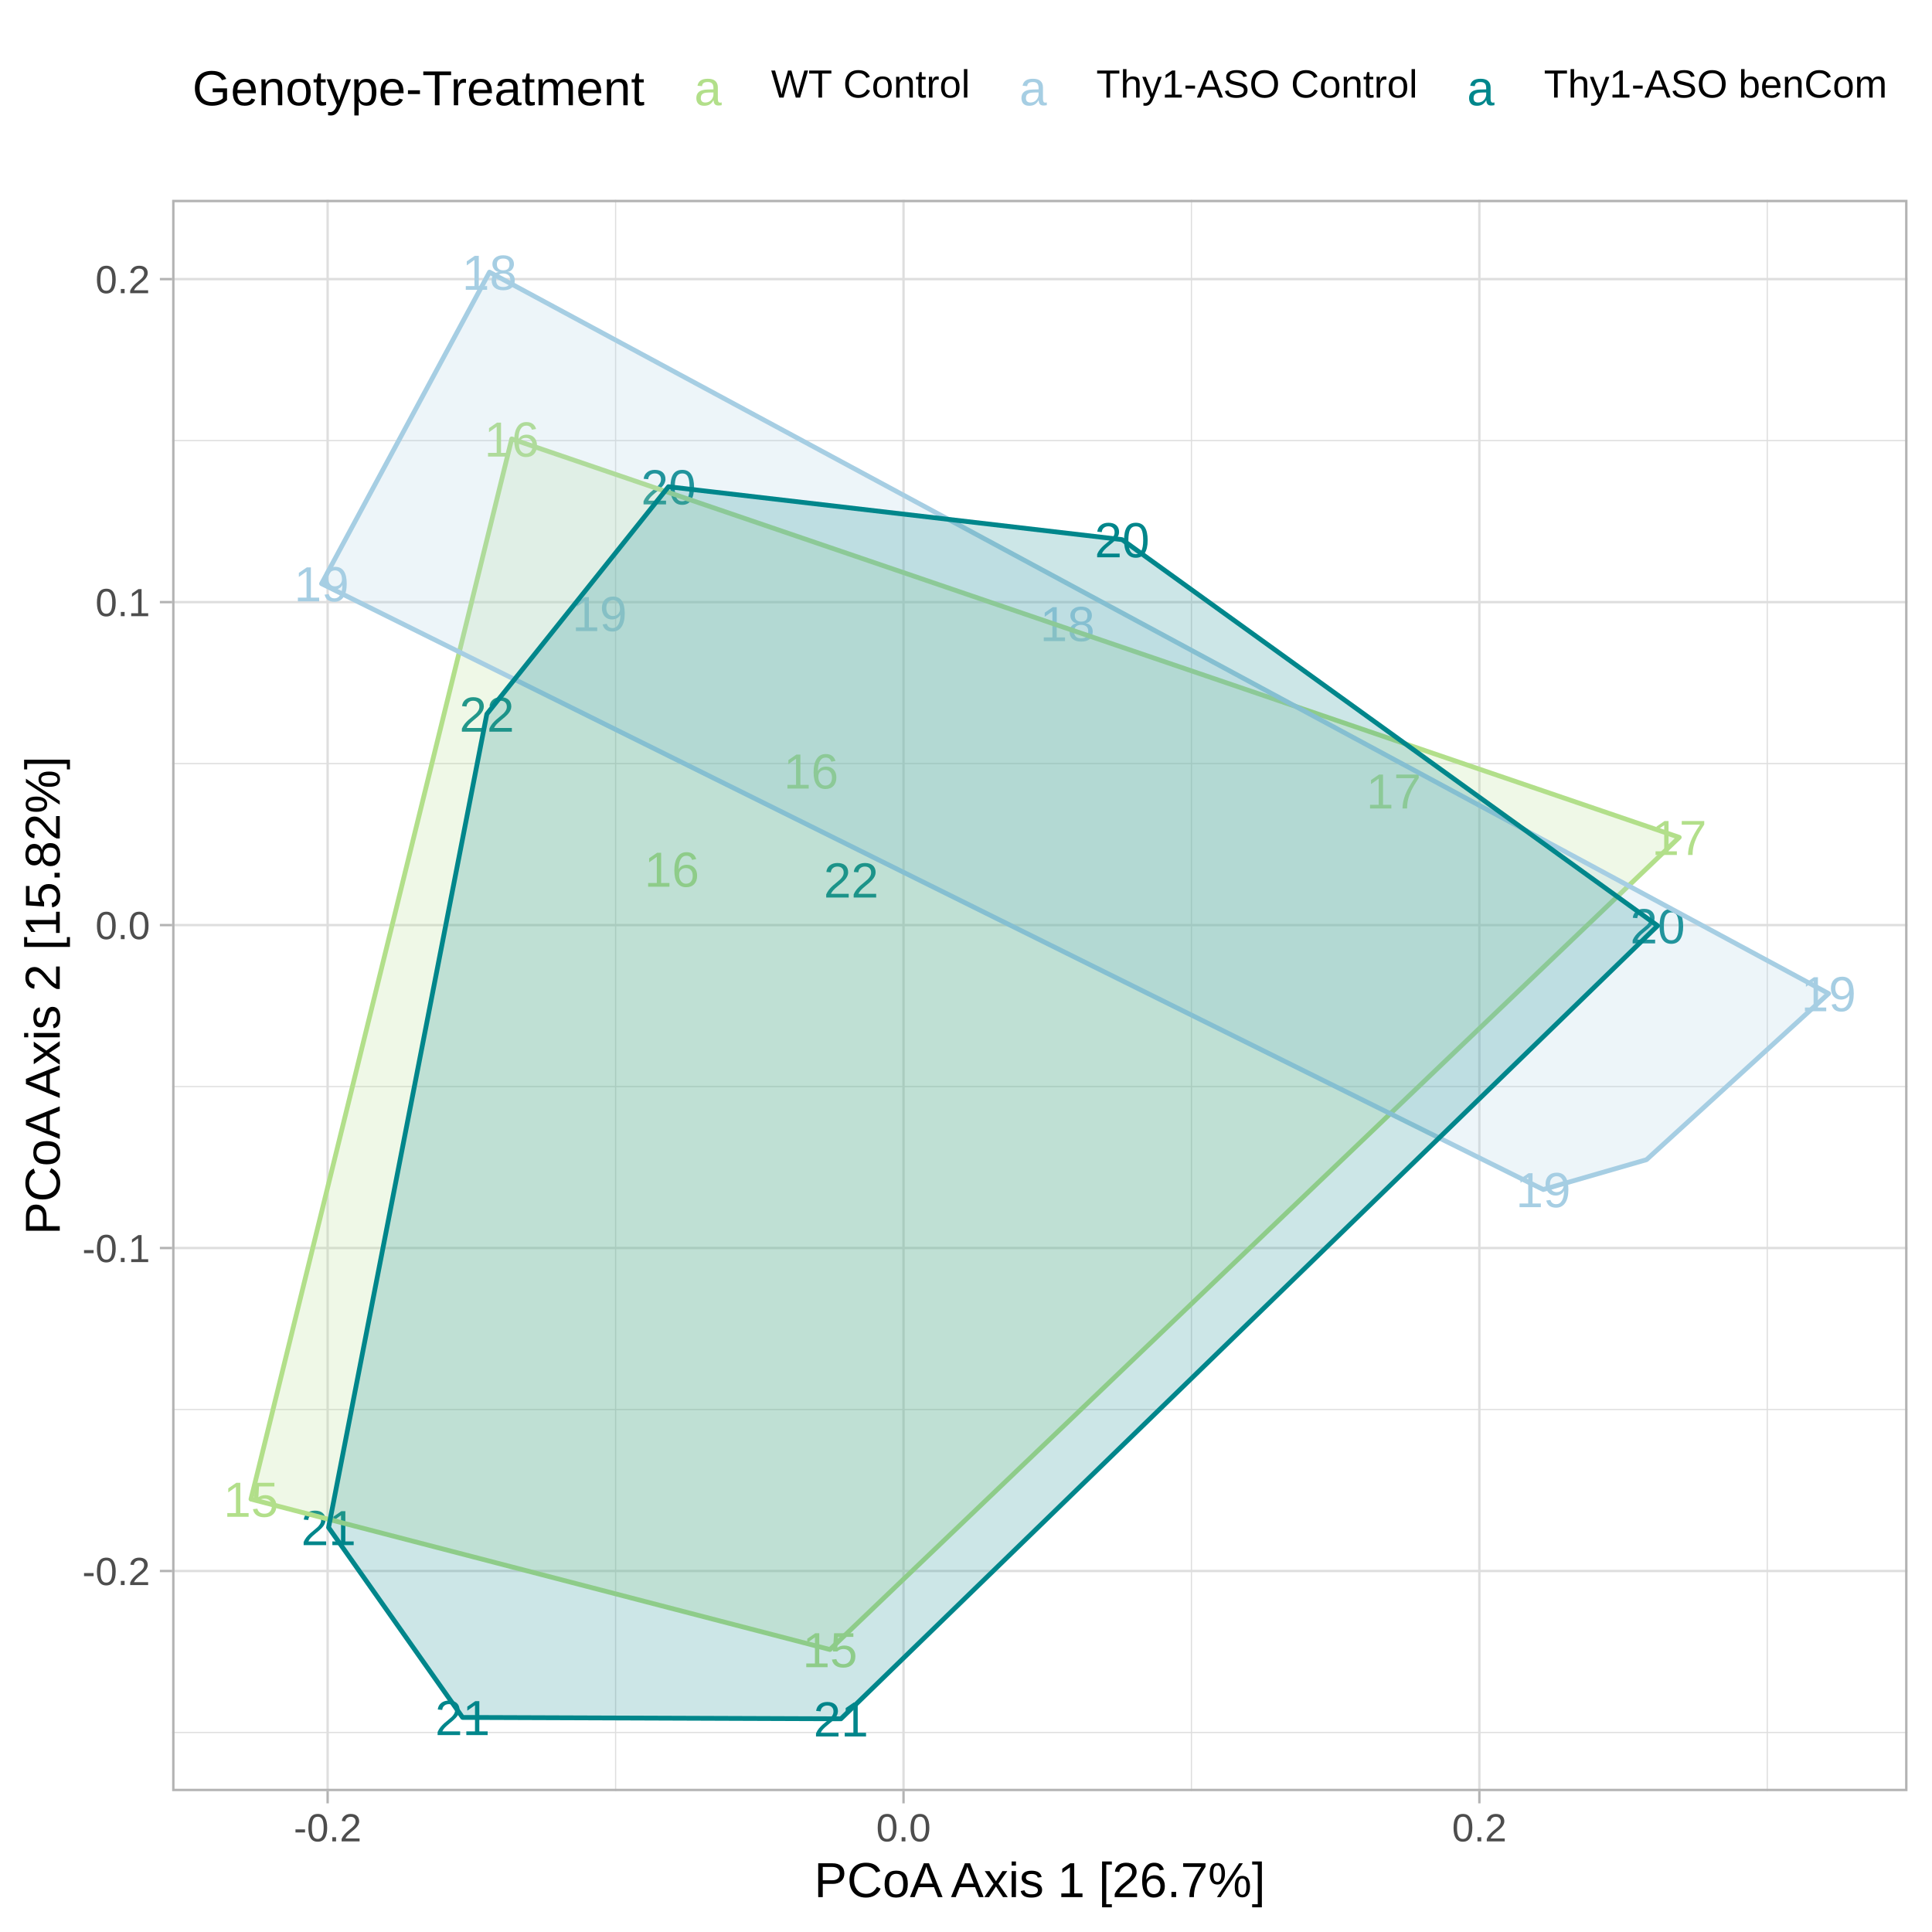
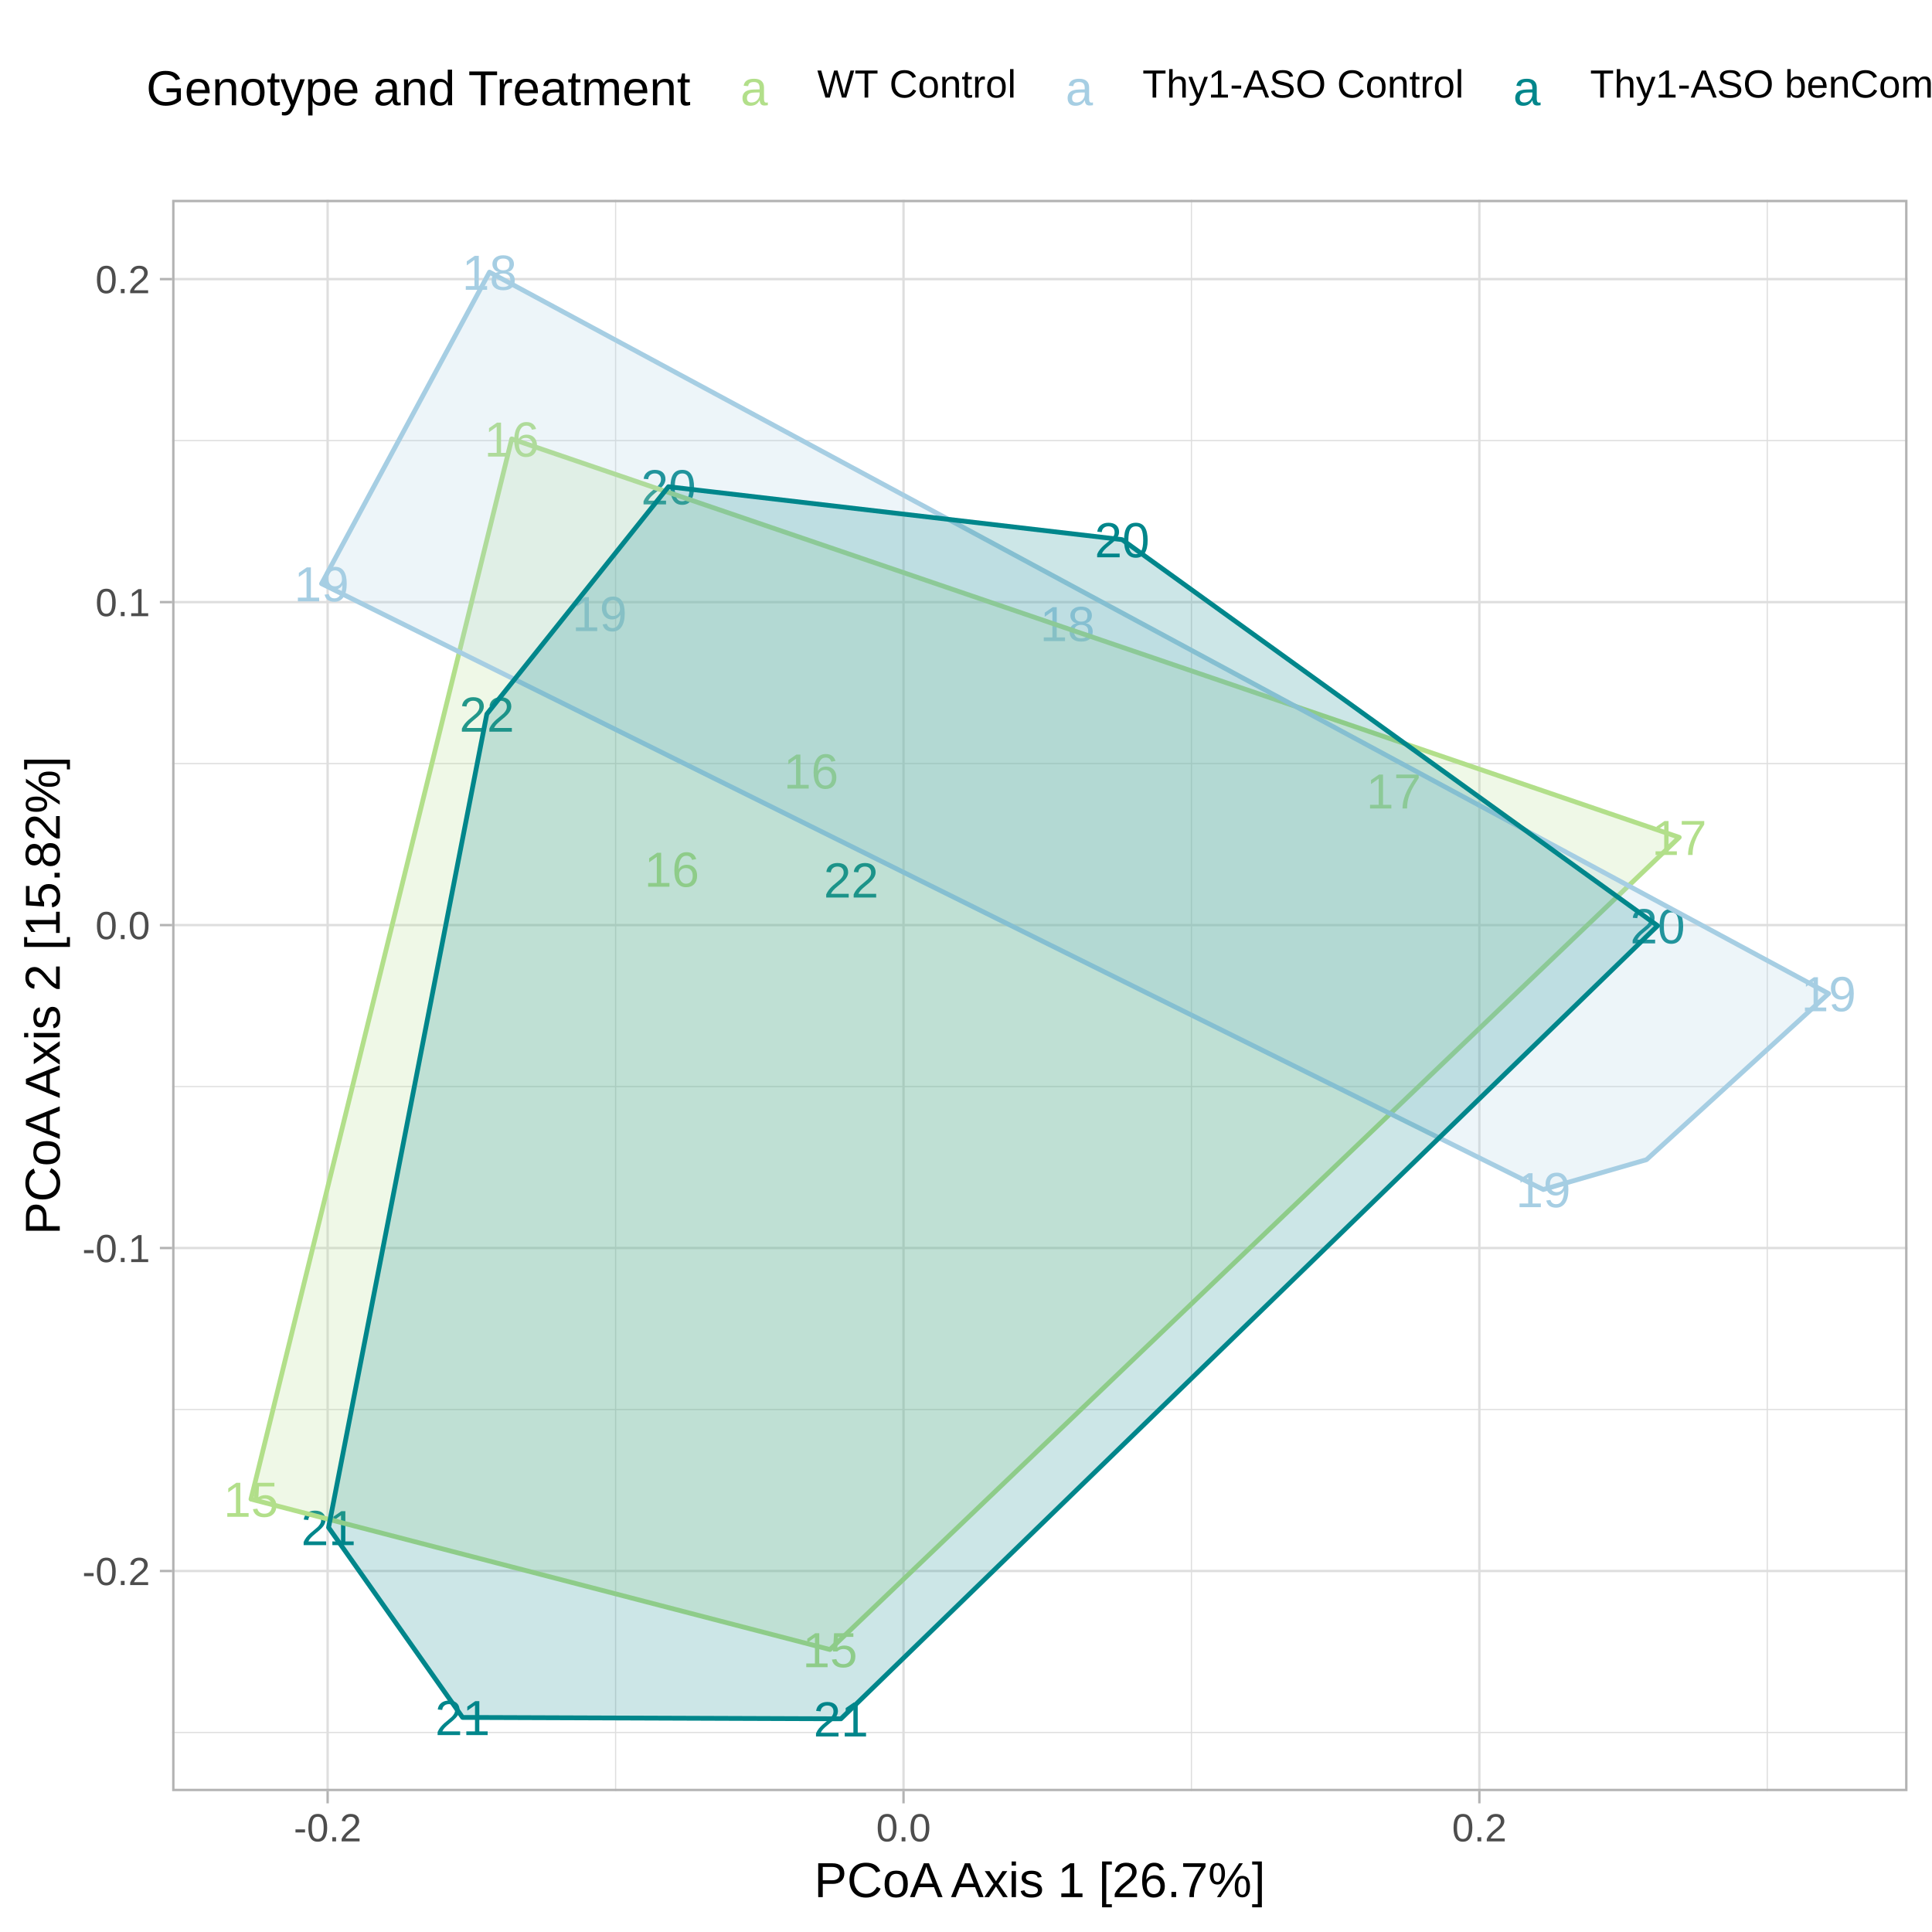
<svg xmlns="http://www.w3.org/2000/svg" width="432.00pt" height="432.00pt" viewBox="0 0 432.00 432.00">
  <g class="svglite">
    <defs>
      <style type="text/css">
    .svglite line, .svglite polyline, .svglite polygon, .svglite path, .svglite rect, .svglite circle {
      fill: none;
      stroke: #000000;
      stroke-linecap: round;
      stroke-linejoin: round;
      stroke-miterlimit: 10.00;
    }
    .svglite text {
      white-space: pre;
    }
    .svglite g.glyphgroup path {
      fill: inherit;
      stroke: none;
    }
  </style>
    </defs>
    <rect width="100%" height="100%" style="stroke: none; fill: #FFFFFF;" />
    <defs>
      <clipPath id="cpMC4wMHw0MzIuMDB8MC4wMHw0MzIuMDA=">
        <rect x="0.00" y="0.00" width="432.00" height="432.00" />
      </clipPath>
    </defs>
    <g clip-path="url(#cpMC4wMHw0MzIuMDB8MC4wMHw0MzIuMDA=)">
      <rect x="0" y="0.00" width="432.00" height="432.00" style="stroke-width: 1.07; stroke: #FFFFFF; fill: #FFFFFF;" />
    </g>
    <defs>
      <clipPath id="cpMzguNDl8NDI2LjUyfDQ0LjY4fDQwMC41MA==">
        <rect x="38.49" y="44.68" width="388.03" height="355.83" />
      </clipPath>
    </defs>
    <g clip-path="url(#cpMzguNDl8NDI2LjUyfDQ0LjY4fDQwMC41MA==)">
      <rect x="38.49" y="44.68" width="388.03" height="355.83" style="stroke-width: 1.07; stroke: none; fill: #FFFFFF;" />
      <polyline points="38.49,387.39 426.52,387.39 " style="stroke-width: 0.27; stroke: #DEDEDE; stroke-linecap: butt;" />
      <polyline points="38.49,315.17 426.52,315.17 " style="stroke-width: 0.27; stroke: #DEDEDE; stroke-linecap: butt;" />
      <polyline points="38.49,242.95 426.52,242.95 " style="stroke-width: 0.27; stroke: #DEDEDE; stroke-linecap: butt;" />
      <polyline points="38.49,170.74 426.52,170.74 " style="stroke-width: 0.27; stroke: #DEDEDE; stroke-linecap: butt;" />
      <polyline points="38.49,98.52 426.52,98.52 " style="stroke-width: 0.27; stroke: #DEDEDE; stroke-linecap: butt;" />
      <polyline points="137.65,400.50 137.65,44.68 " style="stroke-width: 0.27; stroke: #DEDEDE; stroke-linecap: butt;" />
      <polyline points="266.41,400.50 266.41,44.68 " style="stroke-width: 0.27; stroke: #DEDEDE; stroke-linecap: butt;" />
      <polyline points="395.17,400.50 395.17,44.68 " style="stroke-width: 0.27; stroke: #DEDEDE; stroke-linecap: butt;" />
      <polyline points="38.49,351.28 426.52,351.28 " style="stroke-width: 0.53; stroke: #DEDEDE; stroke-linecap: butt;" />
      <polyline points="38.49,279.06 426.52,279.06 " style="stroke-width: 0.53; stroke: #DEDEDE; stroke-linecap: butt;" />
      <polyline points="38.49,206.85 426.52,206.85 " style="stroke-width: 0.53; stroke: #DEDEDE; stroke-linecap: butt;" />
      <polyline points="38.49,134.63 426.52,134.63 " style="stroke-width: 0.53; stroke: #DEDEDE; stroke-linecap: butt;" />
      <polyline points="38.49,62.41 426.52,62.41 " style="stroke-width: 0.53; stroke: #DEDEDE; stroke-linecap: butt;" />
      <polyline points="73.26,400.50 73.26,44.68 " style="stroke-width: 0.53; stroke: #DEDEDE; stroke-linecap: butt;" />
      <polyline points="202.03,400.50 202.03,44.68 " style="stroke-width: 0.53; stroke: #DEDEDE; stroke-linecap: butt;" />
      <polyline points="330.79,400.50 330.79,44.68 " style="stroke-width: 0.53; stroke: #DEDEDE; stroke-linecap: butt;" />
      <text x="185.58" y="372.79" text-anchor="middle" style="font-size: 11.04px;fill: #B2DF8A; font-family: &quot;Arial&quot;;" textLength="12.28px" lengthAdjust="spacingAndGlyphs">15</text>
      <text x="56.12" y="339.16" text-anchor="middle" style="font-size: 11.04px;fill: #B2DF8A; font-family: &quot;Arial&quot;;" textLength="12.28px" lengthAdjust="spacingAndGlyphs">15</text>
      <text x="114.42" y="102.09" text-anchor="middle" style="font-size: 11.04px;fill: #B2DF8A; font-family: &quot;Arial&quot;;" textLength="12.28px" lengthAdjust="spacingAndGlyphs">16</text>
      <text x="181.36" y="176.32" text-anchor="middle" style="font-size: 11.04px;fill: #B2DF8A; font-family: &quot;Arial&quot;;" textLength="12.28px" lengthAdjust="spacingAndGlyphs">16</text>
      <text x="150.22" y="198.27" text-anchor="middle" style="font-size: 11.04px;fill: #B2DF8A; font-family: &quot;Arial&quot;;" textLength="12.28px" lengthAdjust="spacingAndGlyphs">16</text>
      <text x="311.64" y="180.78" text-anchor="middle" style="font-size: 11.04px;fill: #B2DF8A; font-family: &quot;Arial&quot;;" textLength="12.28px" lengthAdjust="spacingAndGlyphs">17</text>
      <text x="375.48" y="191.18" text-anchor="middle" style="font-size: 11.04px;fill: #B2DF8A; font-family: &quot;Arial&quot;;" textLength="12.28px" lengthAdjust="spacingAndGlyphs">17</text>
      <text x="109.45" y="64.80" text-anchor="middle" style="font-size: 11.04px;fill: #A6CEE3; font-family: &quot;Arial&quot;;" textLength="12.28px" lengthAdjust="spacingAndGlyphs">18</text>
      <text x="345.07" y="269.93" text-anchor="middle" style="font-size: 11.04px;fill: #A6CEE3; font-family: &quot;Arial&quot;;" textLength="12.28px" lengthAdjust="spacingAndGlyphs">19</text>
      <text x="71.90" y="134.46" text-anchor="middle" style="font-size: 11.04px;fill: #A6CEE3; font-family: &quot;Arial&quot;;" textLength="12.28px" lengthAdjust="spacingAndGlyphs">19</text>
      <text x="134.07" y="141.11" text-anchor="middle" style="font-size: 11.04px;fill: #A6CEE3; font-family: &quot;Arial&quot;;" textLength="12.28px" lengthAdjust="spacingAndGlyphs">19</text>
      <text x="238.68" y="143.36" text-anchor="middle" style="font-size: 11.04px;fill: #A6CEE3; font-family: &quot;Arial&quot;;" textLength="12.28px" lengthAdjust="spacingAndGlyphs">18</text>
      <text x="408.88" y="226.11" text-anchor="middle" style="font-size: 11.04px;fill: #A6CEE3; font-family: &quot;Arial&quot;;" textLength="12.28px" lengthAdjust="spacingAndGlyphs">19</text>
      <text x="149.47" y="112.78" text-anchor="middle" style="font-size: 11.04px;fill: #00868B; font-family: &quot;Arial&quot;;" textLength="12.28px" lengthAdjust="spacingAndGlyphs">20</text>
      <text x="103.43" y="387.97" text-anchor="middle" style="font-size: 11.04px;fill: #00868B; font-family: &quot;Arial&quot;;" textLength="12.28px" lengthAdjust="spacingAndGlyphs">21</text>
      <text x="188.04" y="388.28" text-anchor="middle" style="font-size: 11.04px;fill: #00868B; font-family: &quot;Arial&quot;;" textLength="12.28px" lengthAdjust="spacingAndGlyphs">21</text>
      <text x="73.47" y="345.50" text-anchor="middle" style="font-size: 11.04px;fill: #00868B; font-family: &quot;Arial&quot;;" textLength="12.28px" lengthAdjust="spacingAndGlyphs">21</text>
      <text x="190.32" y="200.69" text-anchor="middle" style="font-size: 11.04px;fill: #00868B; font-family: &quot;Arial&quot;;" textLength="12.28px" lengthAdjust="spacingAndGlyphs">22</text>
      <text x="108.86" y="163.61" text-anchor="middle" style="font-size: 11.04px;fill: #00868B; font-family: &quot;Arial&quot;;" textLength="12.28px" lengthAdjust="spacingAndGlyphs">22</text>
      <text x="370.64" y="210.94" text-anchor="middle" style="font-size: 11.04px;fill: #00868B; font-family: &quot;Arial&quot;;" textLength="12.28px" lengthAdjust="spacingAndGlyphs">20</text>
      <text x="250.90" y="124.61" text-anchor="middle" style="font-size: 11.04px;fill: #00868B; font-family: &quot;Arial&quot;;" textLength="12.28px" lengthAdjust="spacingAndGlyphs">20</text>
      <polygon points="185.58,368.84 56.12,335.21 114.42,98.14 375.48,187.23 " style="stroke-width: 1.07; stroke: #B2DF8A; stroke-linecap: butt; fill: #B2DF8A; fill-opacity: 0.20;" />
      <polygon points="408.88,222.16 368.16,259.31 345.07,265.98 71.90,130.51 109.45,60.85 " style="stroke-width: 1.07; stroke: #A6CEE3; stroke-linecap: butt; fill: #A6CEE3; fill-opacity: 0.20;" />
      <polygon points="188.04,384.33 103.43,384.02 73.47,341.55 108.86,159.66 149.47,108.83 250.90,120.66 370.64,206.99 " style="stroke-width: 1.07; stroke: #00868B; stroke-linecap: butt; fill: #00868B; fill-opacity: 0.20;" />
      <rect x="38.49" y="44.68" width="388.03" height="355.83" style="stroke-width: 1.07; stroke: #B3B3B3;" />
    </g>
    <g clip-path="url(#cpMC4wMHw0MzIuMDB8MC4wMHw0MzIuMDA=)">
      <text x="33.56" y="354.43" text-anchor="end" style="font-size: 8.80px;fill: #4D4D4D; font-family: &quot;Arial&quot;;" textLength="15.14px" lengthAdjust="spacingAndGlyphs">-0.2</text>
      <text x="33.56" y="282.21" text-anchor="end" style="font-size: 8.80px;fill: #4D4D4D; font-family: &quot;Arial&quot;;" textLength="15.14px" lengthAdjust="spacingAndGlyphs">-0.1</text>
      <text x="33.56" y="210.00" text-anchor="end" style="font-size: 8.80px;fill: #4D4D4D; font-family: &quot;Arial&quot;;" textLength="12.22px" lengthAdjust="spacingAndGlyphs">0.0</text>
      <text x="33.56" y="137.78" text-anchor="end" style="font-size: 8.80px;fill: #4D4D4D; font-family: &quot;Arial&quot;;" textLength="12.22px" lengthAdjust="spacingAndGlyphs">0.1</text>
      <text x="33.56" y="65.56" text-anchor="end" style="font-size: 8.80px;fill: #4D4D4D; font-family: &quot;Arial&quot;;" textLength="12.22px" lengthAdjust="spacingAndGlyphs">0.2</text>
      <polyline points="35.75,351.28 38.49,351.28 " style="stroke-width: 0.53; stroke: #B3B3B3; stroke-linecap: butt;" />
      <polyline points="35.75,279.06 38.49,279.06 " style="stroke-width: 0.53; stroke: #B3B3B3; stroke-linecap: butt;" />
      <polyline points="35.75,206.85 38.49,206.85 " style="stroke-width: 0.53; stroke: #B3B3B3; stroke-linecap: butt;" />
      <polyline points="35.75,134.63 38.49,134.63 " style="stroke-width: 0.53; stroke: #B3B3B3; stroke-linecap: butt;" />
      <polyline points="35.75,62.41 38.49,62.41 " style="stroke-width: 0.53; stroke: #B3B3B3; stroke-linecap: butt;" />
      <polyline points="73.26,403.24 73.26,400.50 " style="stroke-width: 0.53; stroke: #B3B3B3; stroke-linecap: butt;" />
      <polyline points="202.03,403.24 202.03,400.50 " style="stroke-width: 0.53; stroke: #B3B3B3; stroke-linecap: butt;" />
      <polyline points="330.79,403.24 330.79,400.50 " style="stroke-width: 0.53; stroke: #B3B3B3; stroke-linecap: butt;" />
      <text x="73.26" y="411.74" text-anchor="middle" style="font-size: 8.80px;fill: #4D4D4D; font-family: &quot;Arial&quot;;" textLength="15.14px" lengthAdjust="spacingAndGlyphs">-0.2</text>
      <text x="202.03" y="411.74" text-anchor="middle" style="font-size: 8.80px;fill: #4D4D4D; font-family: &quot;Arial&quot;;" textLength="12.22px" lengthAdjust="spacingAndGlyphs">0.0</text>
      <text x="330.79" y="411.74" text-anchor="middle" style="font-size: 8.80px;fill: #4D4D4D; font-family: &quot;Arial&quot;;" textLength="12.22px" lengthAdjust="spacingAndGlyphs">0.2</text>
      <text x="232.50" y="424.20" text-anchor="middle" style="font-size: 11.00px; font-family: &quot;Arial&quot;;" textLength="100.97px" lengthAdjust="spacingAndGlyphs">PCoA Axis 1 [26.7%]</text>
      <text transform="translate(13.36,222.59) rotate(-90)" text-anchor="middle" style="font-size: 11.00px; font-family: &quot;Arial&quot;;" textLength="107.09px" lengthAdjust="spacingAndGlyphs">PCoA Axis 2 [15.82%]</text>
-       <rect x="37.55" y="5.48" width="389.91" height="28.24" style="stroke-width: 1.07; stroke: none; fill: #FFFFFF;" />
-       <text x="43.03" y="23.54" style="font-size: 11.00px; font-family: &quot;Arial&quot;;" textLength="101.16px" lengthAdjust="spacingAndGlyphs">Genotype-Treatment</text>
-       <rect x="149.66" y="10.96" width="17.28" height="17.28" style="stroke-width: 1.07; stroke: none; fill: #FFFFFF;" />
-       <text x="158.30" y="23.55" text-anchor="middle" style="font-size: 11.04px;fill: #B2DF8A; font-family: &quot;Arial&quot;;" textLength="6.14px" lengthAdjust="spacingAndGlyphs">a</text>
-       <rect x="222.36" y="10.96" width="17.28" height="17.28" style="stroke-width: 1.07; stroke: none; fill: #FFFFFF;" />
-       <text x="231.00" y="23.55" text-anchor="middle" style="font-size: 11.04px;fill: #A6CEE3; font-family: &quot;Arial&quot;;" textLength="6.14px" lengthAdjust="spacingAndGlyphs">a</text>
-       <rect x="322.45" y="10.96" width="17.28" height="17.28" style="stroke-width: 1.07; stroke: none; fill: #FFFFFF;" />
-       <text x="331.09" y="23.55" text-anchor="middle" style="font-size: 11.04px;fill: #00868B; font-family: &quot;Arial&quot;;" textLength="6.14px" lengthAdjust="spacingAndGlyphs">a</text>
-       <text x="172.42" y="21.82" style="font-size: 8.80px; font-family: &quot;Arial&quot;;" textLength="13.67px" lengthAdjust="spacingAndGlyphs">WT</text>
-       <text x="188.53" y="21.82" style="font-size: 8.80px; font-family: &quot;Arial&quot;;" textLength="28.34px" lengthAdjust="spacingAndGlyphs">Control</text>
-       <text x="245.12" y="21.82" style="font-size: 8.80px; font-family: &quot;Arial&quot;;" textLength="41.08px" lengthAdjust="spacingAndGlyphs">Thy1-ASO</text>
-       <text x="288.63" y="21.82" style="font-size: 8.80px; font-family: &quot;Arial&quot;;" textLength="28.34px" lengthAdjust="spacingAndGlyphs">Control</text>
-       <text x="345.21" y="21.82" style="font-size: 8.80px; font-family: &quot;Arial&quot;;" textLength="41.08px" lengthAdjust="spacingAndGlyphs">Thy1-ASO</text>
-       <text x="388.73" y="21.82" style="font-size: 8.80px; font-family: &quot;Arial&quot;;" textLength="33.25px" lengthAdjust="spacingAndGlyphs">benCom</text>
+       <rect x="27.23" y="5.48" width="410.55" height="28.24" style="stroke-width: 1.07; stroke: none; fill: #FFFFFF;" />
+       <text x="32.71" y="23.54" style="font-size: 11.00px; font-family: &quot;Arial&quot;;" textLength="121.80px" lengthAdjust="spacingAndGlyphs">Genotype and Treatment</text>
+       <rect x="159.98" y="10.96" width="17.28" height="17.28" style="stroke-width: 1.07; stroke: none; fill: #FFFFFF;" />
+       <text x="168.62" y="23.55" text-anchor="middle" style="font-size: 11.04px;fill: #B2DF8A; font-family: &quot;Arial&quot;;" textLength="6.14px" lengthAdjust="spacingAndGlyphs">a</text>
+       <rect x="232.68" y="10.96" width="17.28" height="17.28" style="stroke-width: 1.07; stroke: none; fill: #FFFFFF;" />
+       <text x="241.32" y="23.55" text-anchor="middle" style="font-size: 11.04px;fill: #A6CEE3; font-family: &quot;Arial&quot;;" textLength="6.14px" lengthAdjust="spacingAndGlyphs">a</text>
+       <rect x="332.77" y="10.96" width="17.28" height="17.28" style="stroke-width: 1.07; stroke: none; fill: #FFFFFF;" />
+       <text x="341.41" y="23.55" text-anchor="middle" style="font-size: 11.04px;fill: #00868B; font-family: &quot;Arial&quot;;" textLength="6.14px" lengthAdjust="spacingAndGlyphs">a</text>
+       <text x="182.74" y="21.82" style="font-size: 8.80px; font-family: &quot;Arial&quot;;" textLength="13.67px" lengthAdjust="spacingAndGlyphs">WT</text>
+       <text x="198.85" y="21.82" style="font-size: 8.80px; font-family: &quot;Arial&quot;;" textLength="28.34px" lengthAdjust="spacingAndGlyphs">Control</text>
+       <text x="255.44" y="21.82" style="font-size: 8.80px; font-family: &quot;Arial&quot;;" textLength="41.08px" lengthAdjust="spacingAndGlyphs">Thy1-ASO</text>
+       <text x="298.95" y="21.82" style="font-size: 8.80px; font-family: &quot;Arial&quot;;" textLength="28.34px" lengthAdjust="spacingAndGlyphs">Control</text>
+       <text x="355.53" y="21.82" style="font-size: 8.80px; font-family: &quot;Arial&quot;;" textLength="41.08px" lengthAdjust="spacingAndGlyphs">Thy1-ASO</text>
+       <text x="399.05" y="21.82" style="font-size: 8.80px; font-family: &quot;Arial&quot;;" textLength="33.25px" lengthAdjust="spacingAndGlyphs">benCom</text>
    </g>
  </g>
</svg>
